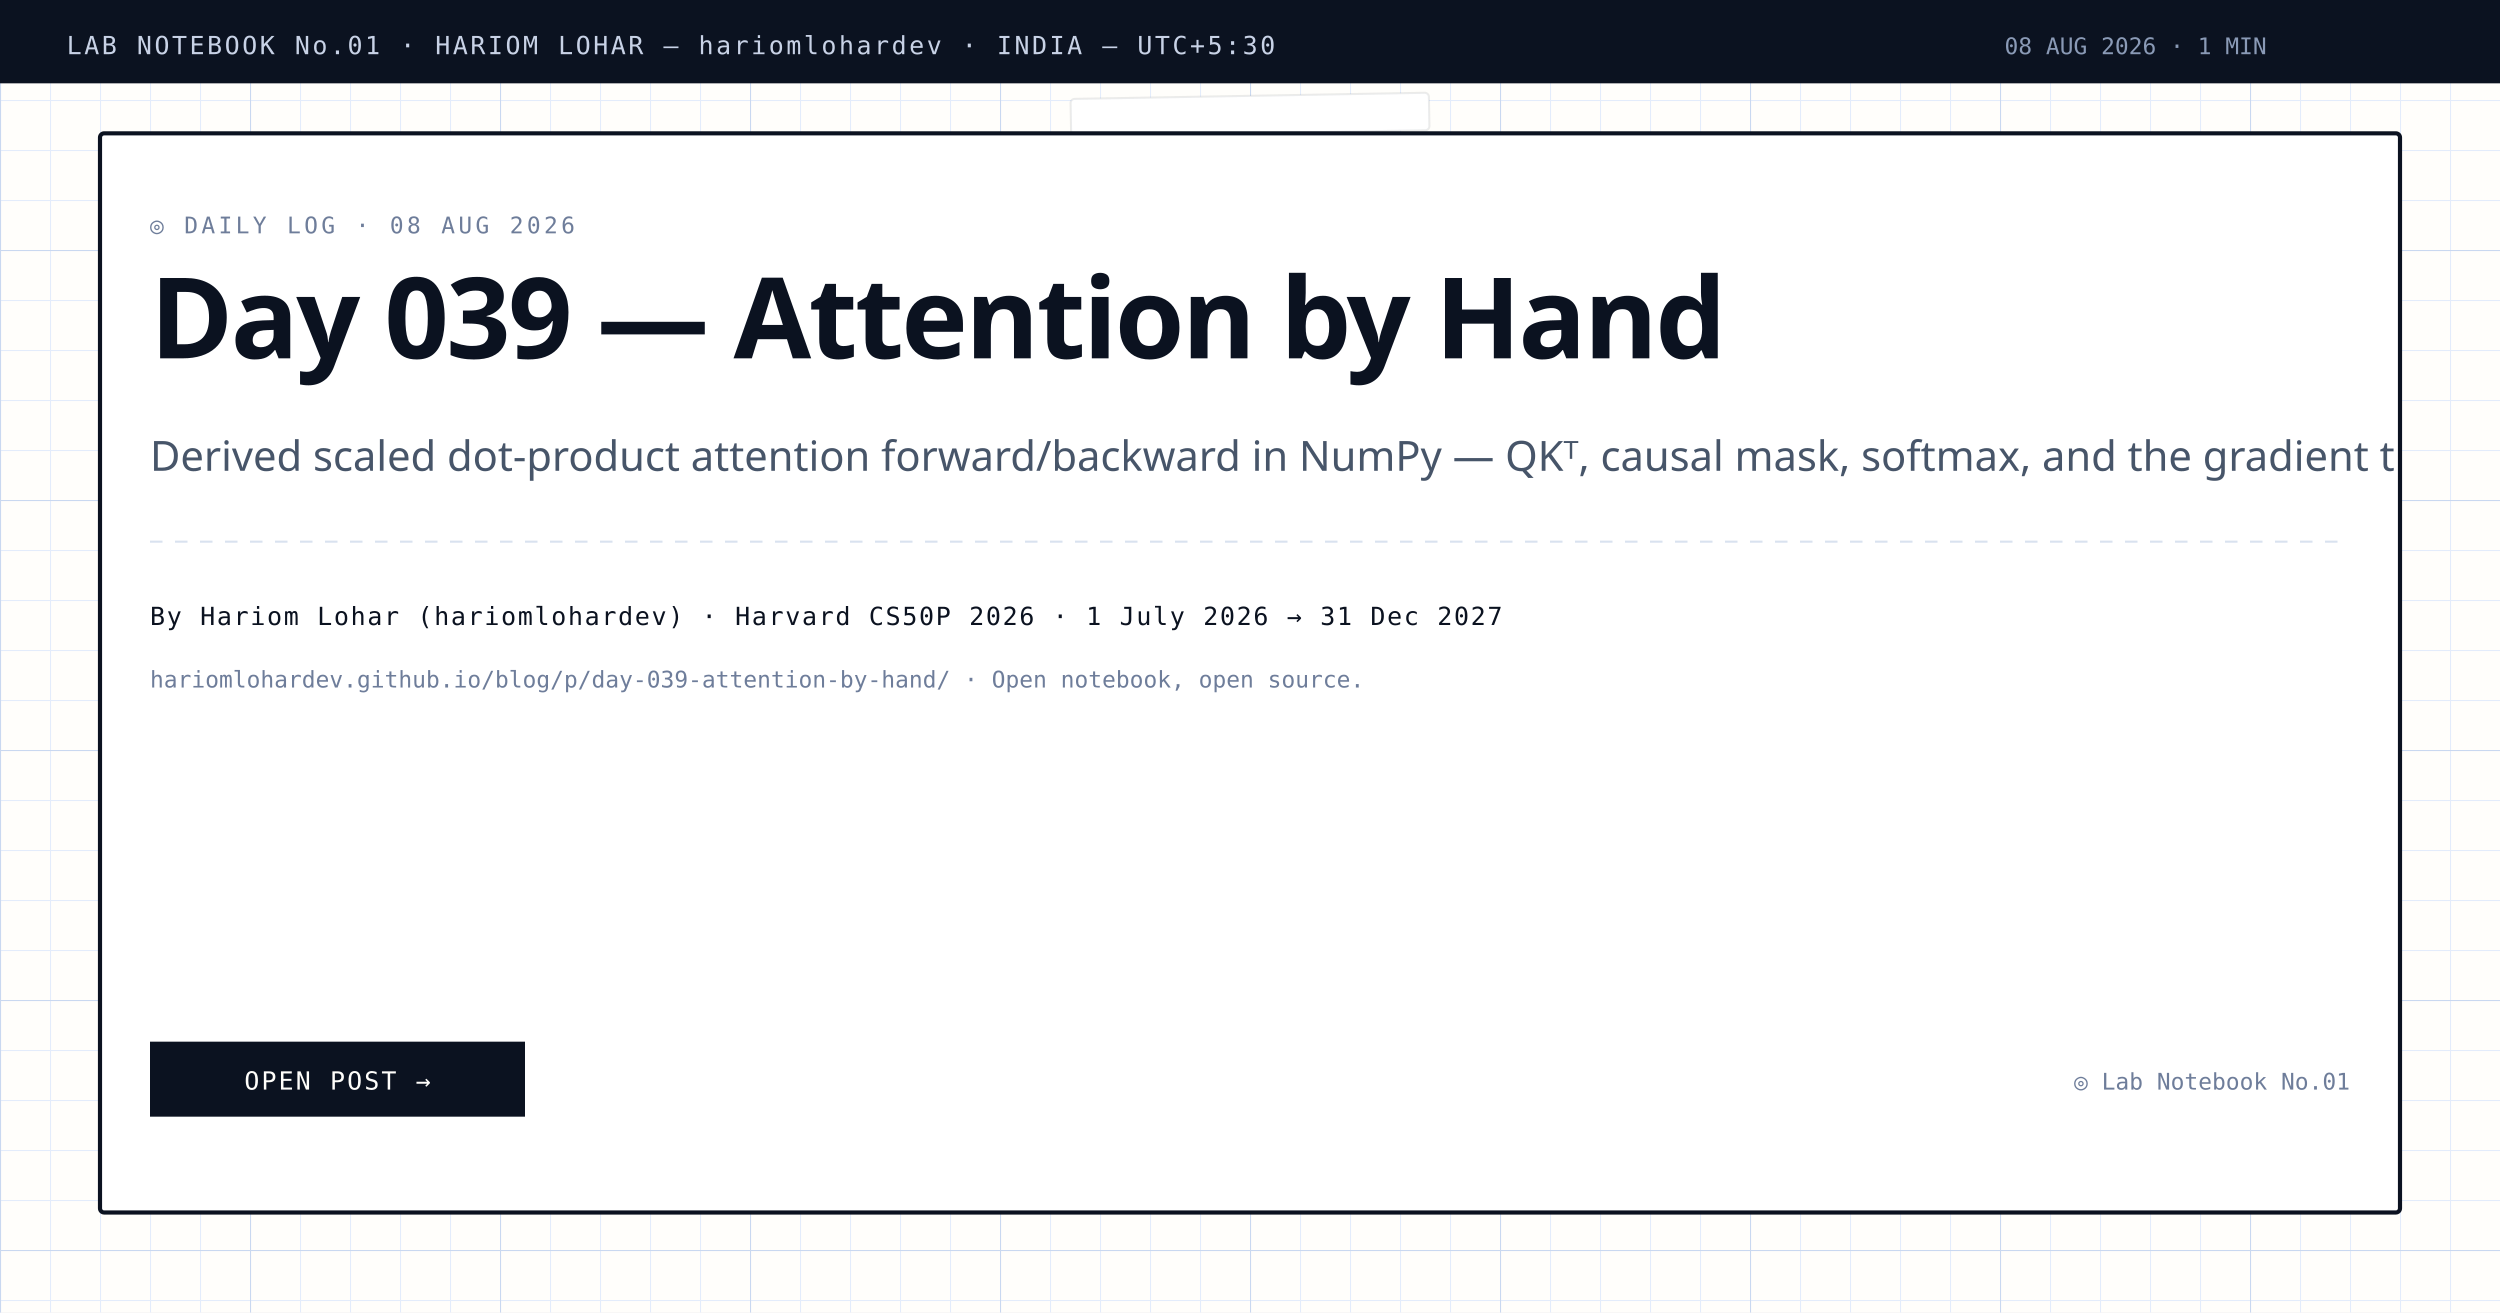
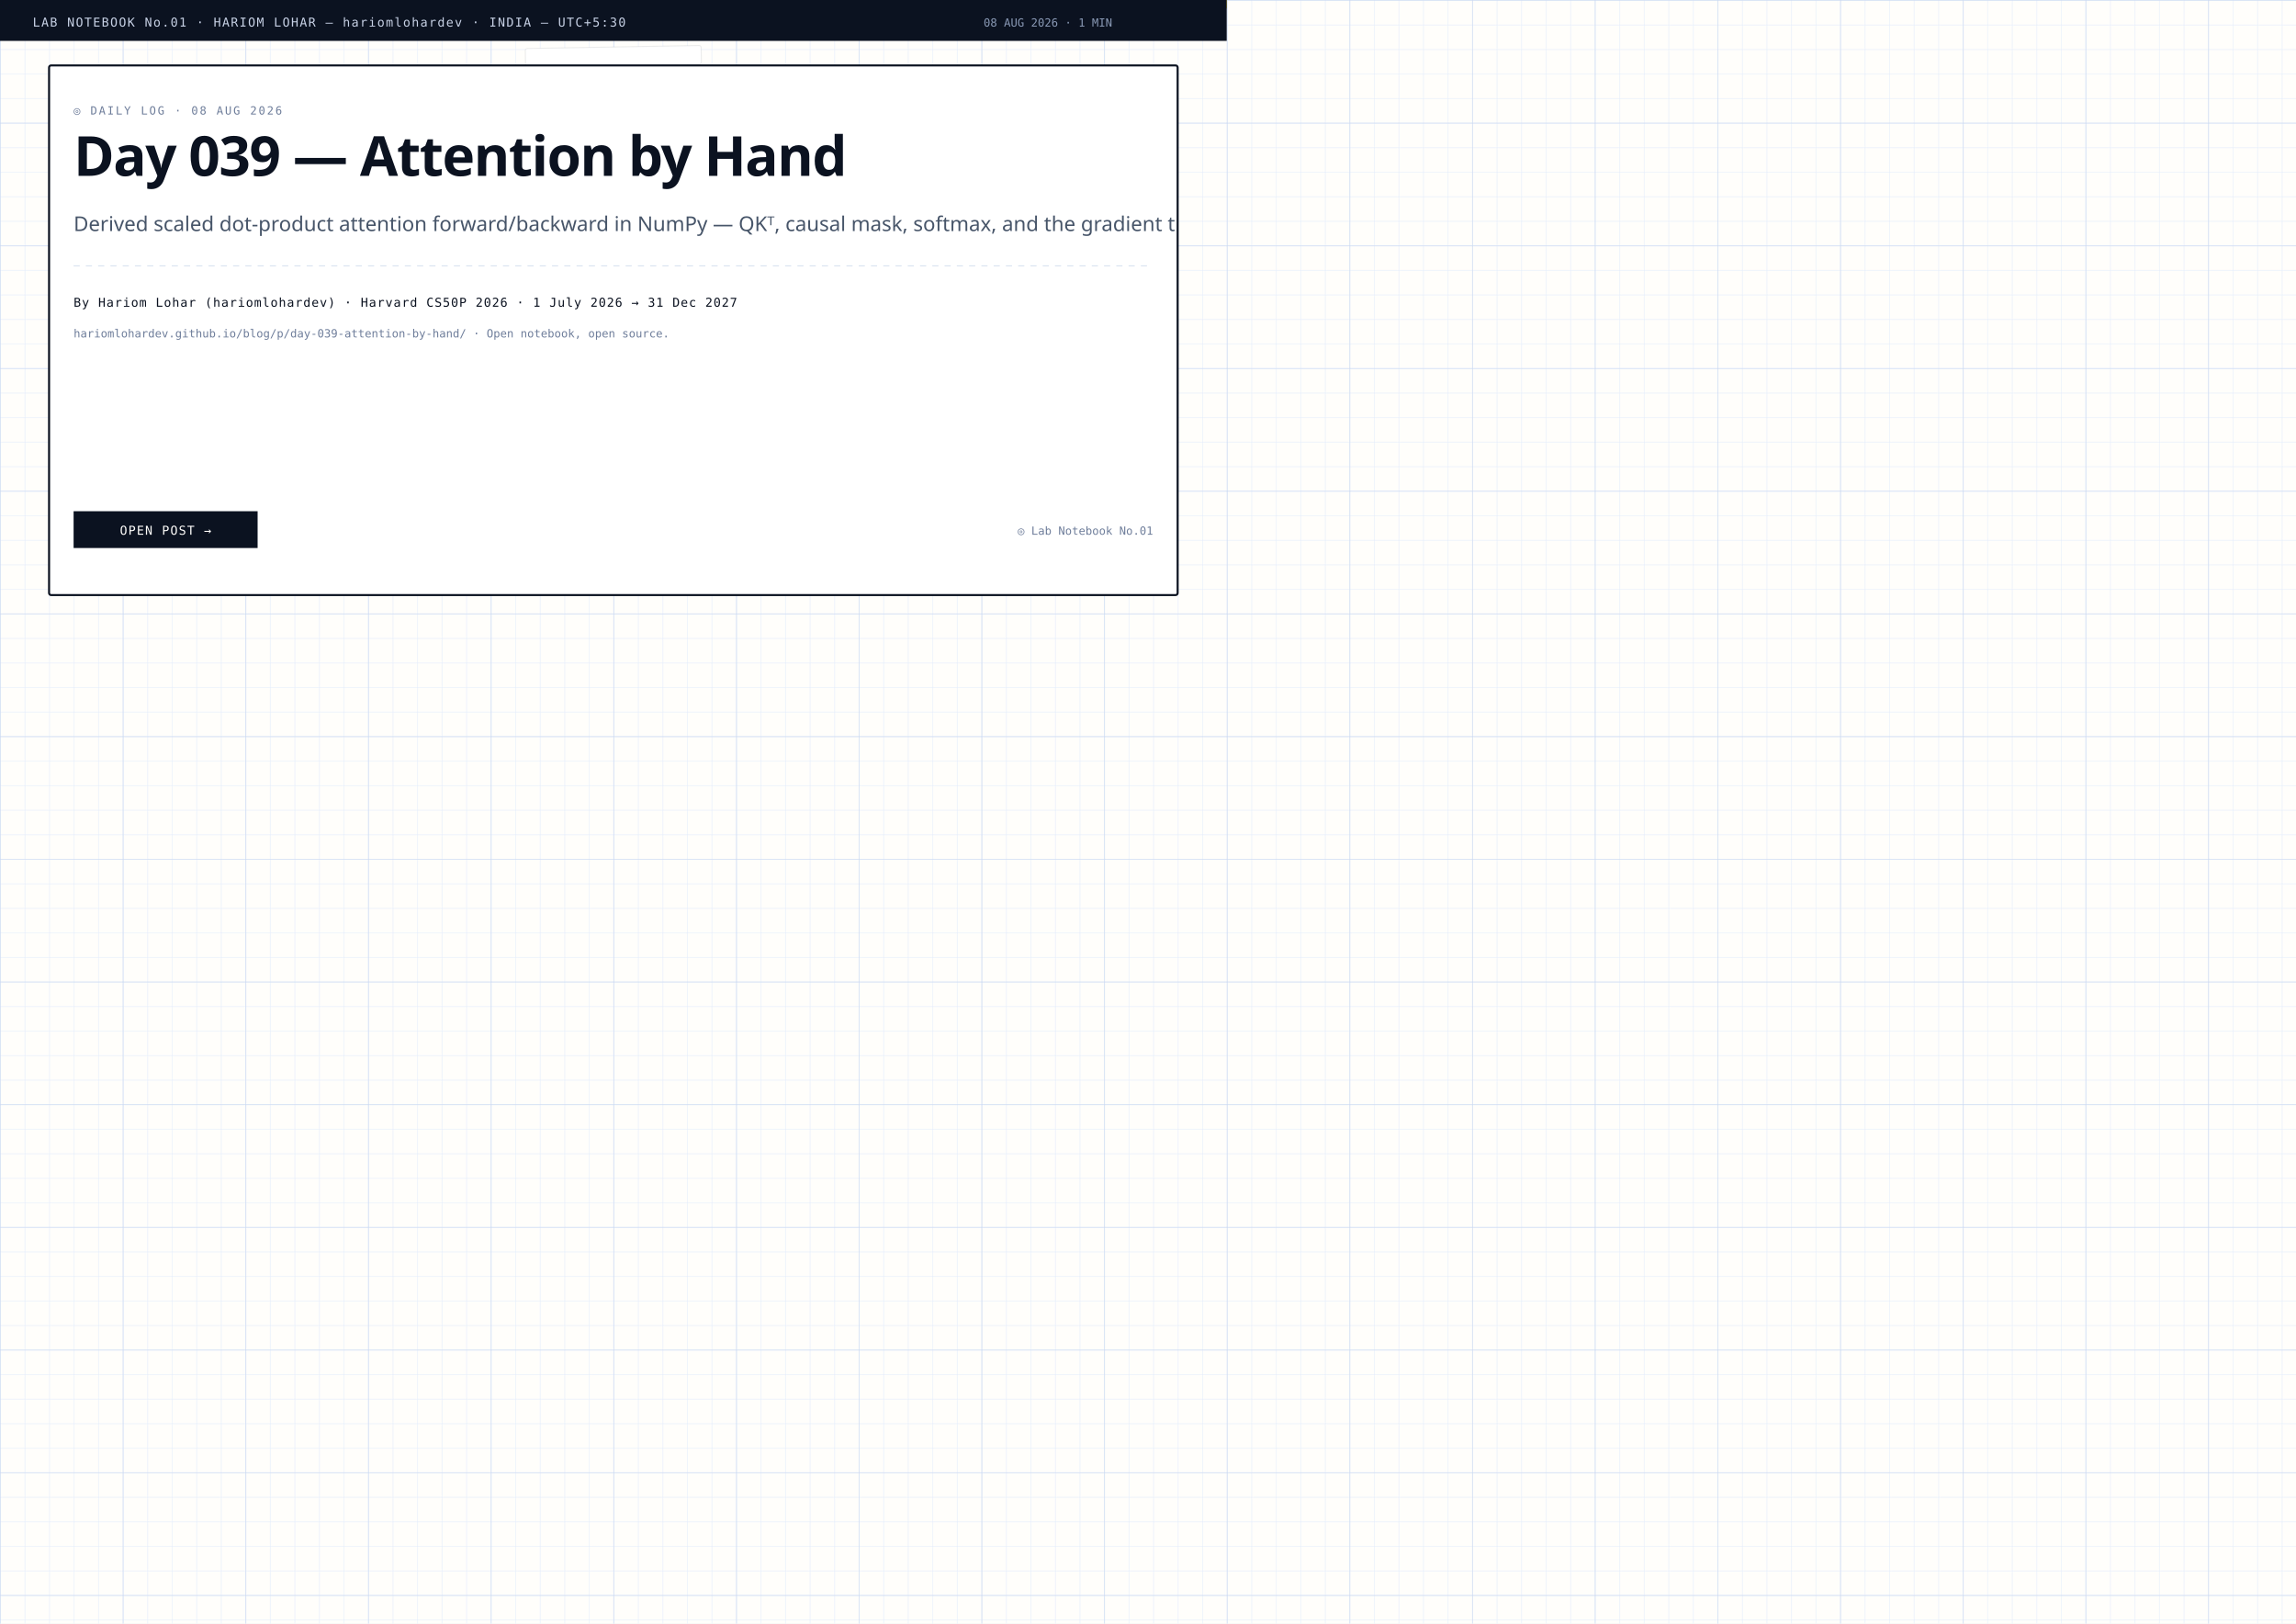
- <svg xmlns="http://www.w3.org/2000/svg" width="1200" height="630" viewBox="0 0 1200 630" role="img" aria-label="Day 039 — Attention by Hand">
-   <rect width="1200" height="630" fill="#FFFEFB" />
+ <svg xmlns="http://www.w3.org/2000/svg" width="2246" height="1588" viewBox="0 0 2246 1588" role="img" aria-label="Day 039 — Attention by Hand">
+   <rect width="2246" height="1588" fill="#FFFEFB" />
  <defs>
    <pattern id="g" width="24" height="24" patternUnits="userSpaceOnUse">
      <path d="M24 0 H0 V24" fill="none" stroke="#E3ECFB" stroke-width="1" />
    </pattern>
    <pattern id="g2" width="120" height="120" patternUnits="userSpaceOnUse">
      <path d="M120 0 H0 V120" fill="none" stroke="#C9D8F0" stroke-width="1" />
    </pattern>
  </defs>
-   <rect width="1200" height="630" fill="url(#g)" />
-   <rect width="1200" height="630" fill="url(#g2)" />
+   <rect width="2246" height="1588" fill="url(#g)" />
+   <rect width="2246" height="1588" fill="url(#g2)" />
  <rect x="0" y="0" width="1200" height="8" fill="#FFD400" />
  <rect x="0" y="8" width="1200" height="1" fill="#0B1220" opacity="0.12" />
  <rect x="0" y="0" width="1200" height="40" fill="#0B1220" />
  <text x="32" y="26" fill="#C8D2E6" font-family="monospace" font-size="12" letter-spacing="1.2">LAB NOTEBOOK No.01 · HARIOM LOHAR — hariomlohardev · INDIA — UTC+5:30</text>
  <text x="1088" y="26" fill="#8A9AB6" font-family="monospace" font-size="11" text-anchor="end">08 AUG 2026 · 1 MIN</text>
  <rect x="514" y="46" width="172" height="18" rx="2" fill="#FFFFFF" stroke="rgba(11,18,32,0.08)" transform="rotate(-1 600 55)" />
  <rect x="48" y="64" width="1104" height="518" rx="2" fill="#FFFFFF" stroke="#0B1220" stroke-width="2" />
  <text x="72" y="112" fill="#6E7D9A" font-family="monospace" font-size="11" letter-spacing="1.6">◎ DAILY LOG · 08 AUG 2026</text>
  <text x="72" y="172" fill="#0B1220" font-family="sans-serif" font-size="54" font-weight="800" letter-spacing="-1.2">Day 039 — Attention by Hand</text>
  <text x="72" y="226" fill="#475569" font-family="sans-serif" font-size="20" letter-spacing="0">Derived scaled dot-product attention forward/backward in NumPy — QKᵀ, causal mask, softmax, and the gradient t</text>
  <line x1="72" y1="260" x2="1128" y2="260" stroke="#D9E2EF" stroke-width="1" stroke-dasharray="6 6" />
  <text x="72" y="300" fill="#0B1220" font-family="monospace" font-size="12" letter-spacing="0.8">By Hariom Lohar (hariomlohardev) · Harvard CS50P 2026 · 1 July 2026 → 31 Dec 2027</text>
  <text x="72" y="330" fill="#6E7D9A" font-family="monospace" font-size="11">hariomlohardev.github.io/blog/p/day-039-attention-by-hand/ · Open notebook, open source.</text>
  <rect x="72" y="500" width="180" height="36" fill="#0B1220" />
  <text x="162" y="523" fill="#FFFEFB" font-family="monospace" font-size="12" text-anchor="middle" letter-spacing="1">OPEN POST →</text>
  <text x="1128" y="523" fill="#6E7D9A" font-family="monospace" font-size="11" text-anchor="end">◎ Lab Notebook No.01</text>
</svg>
